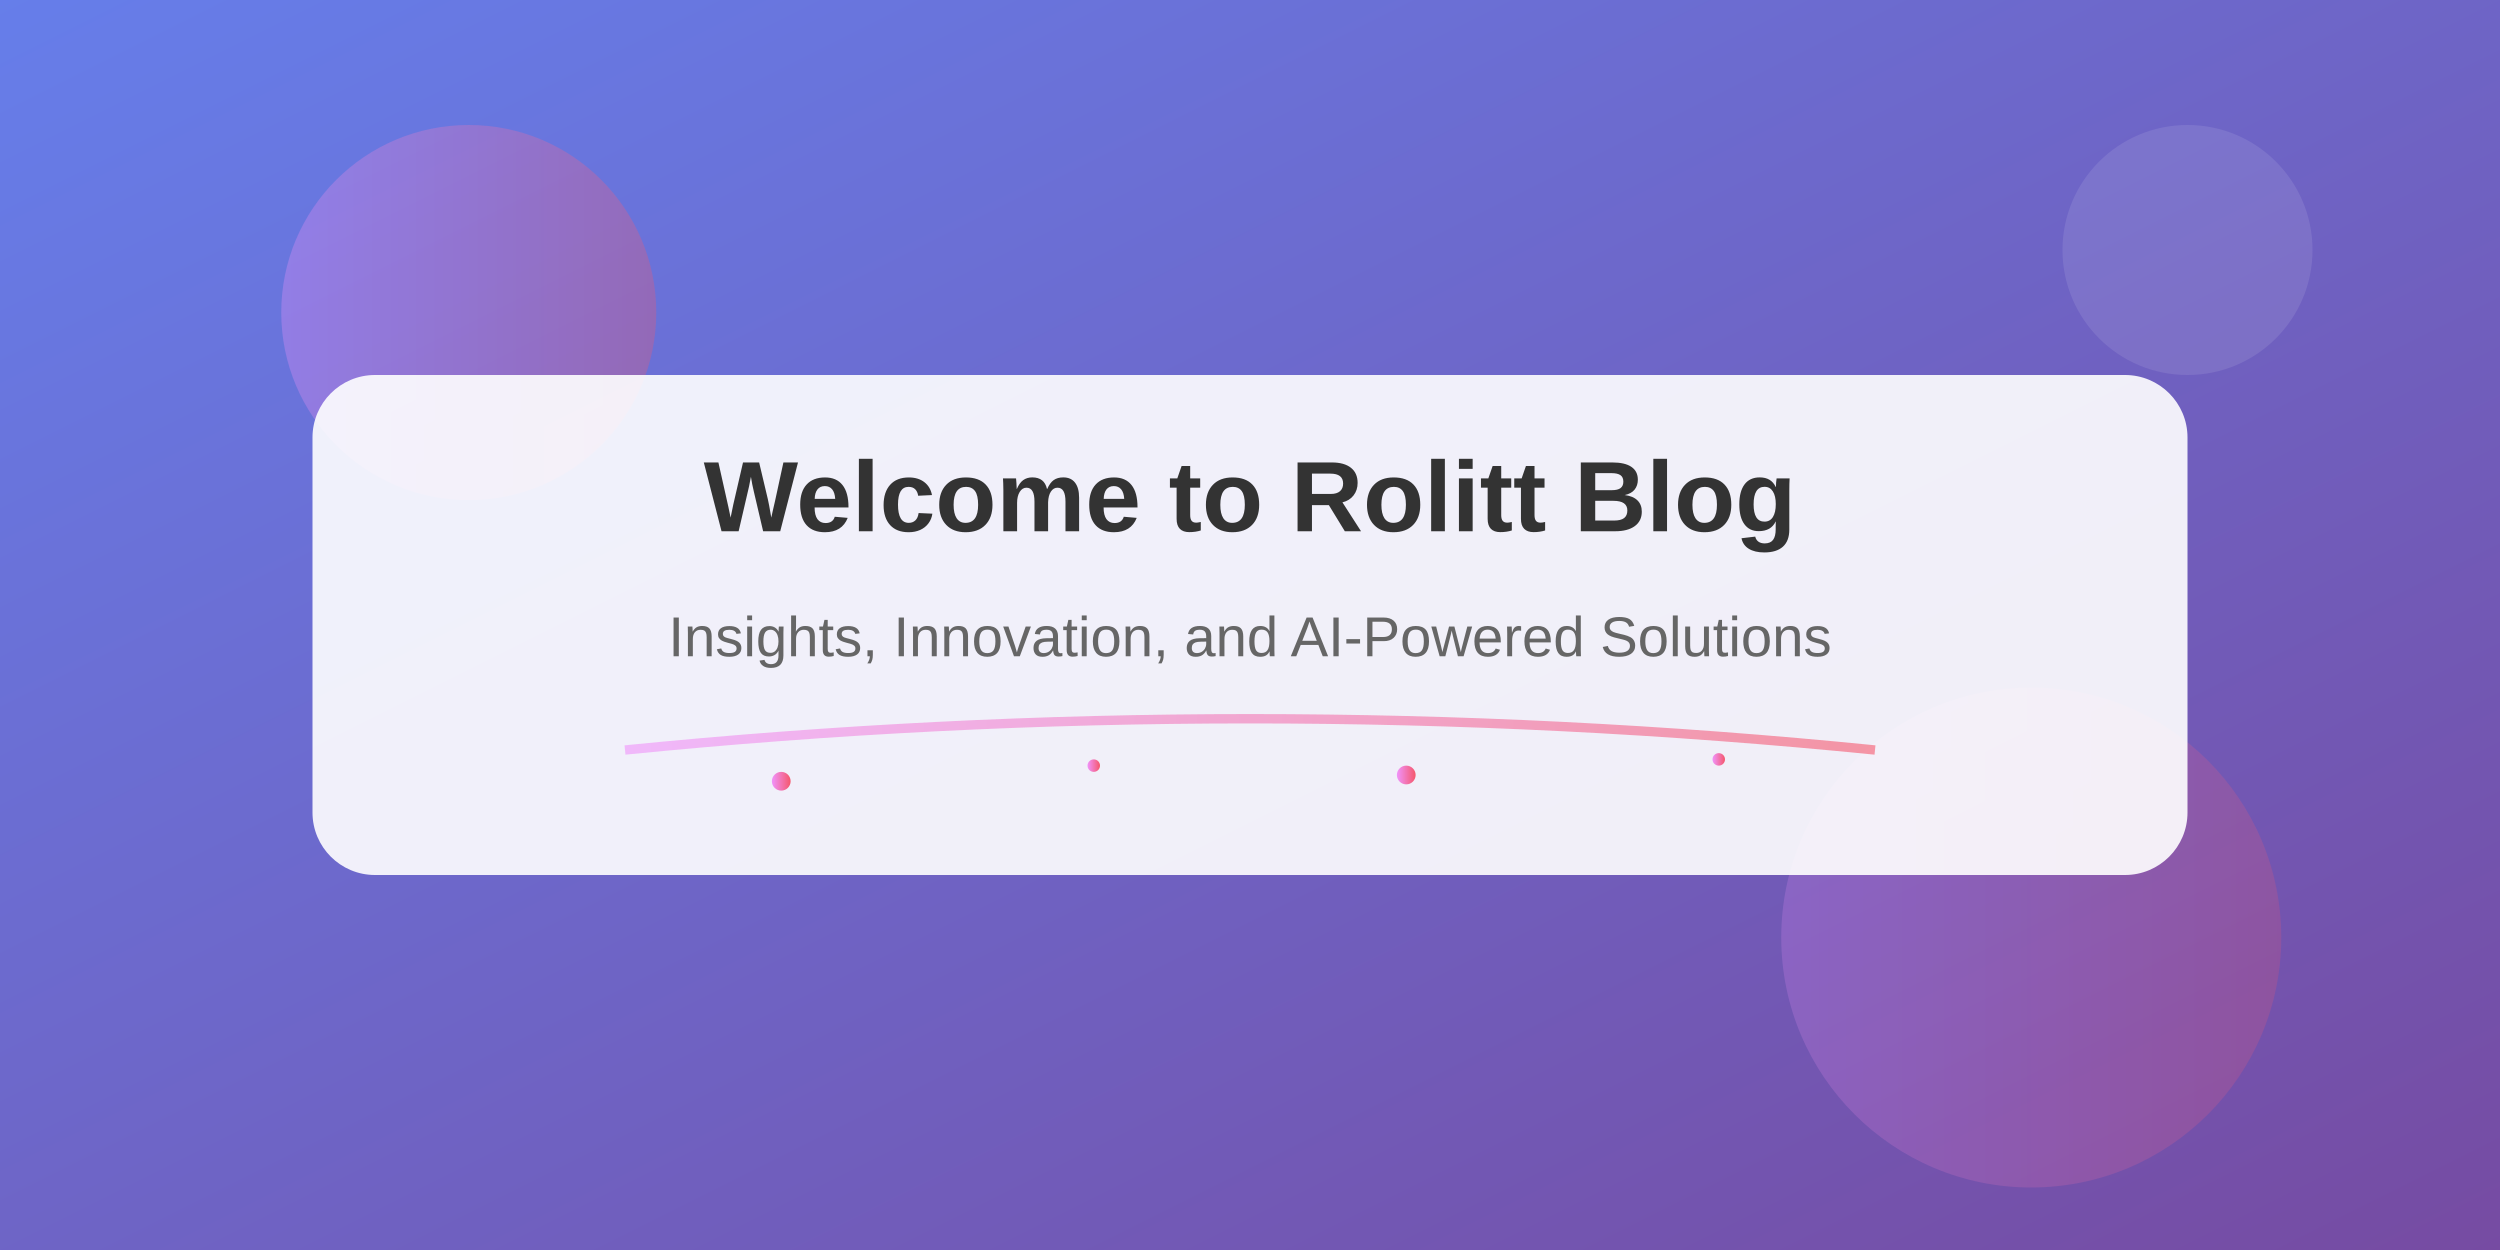
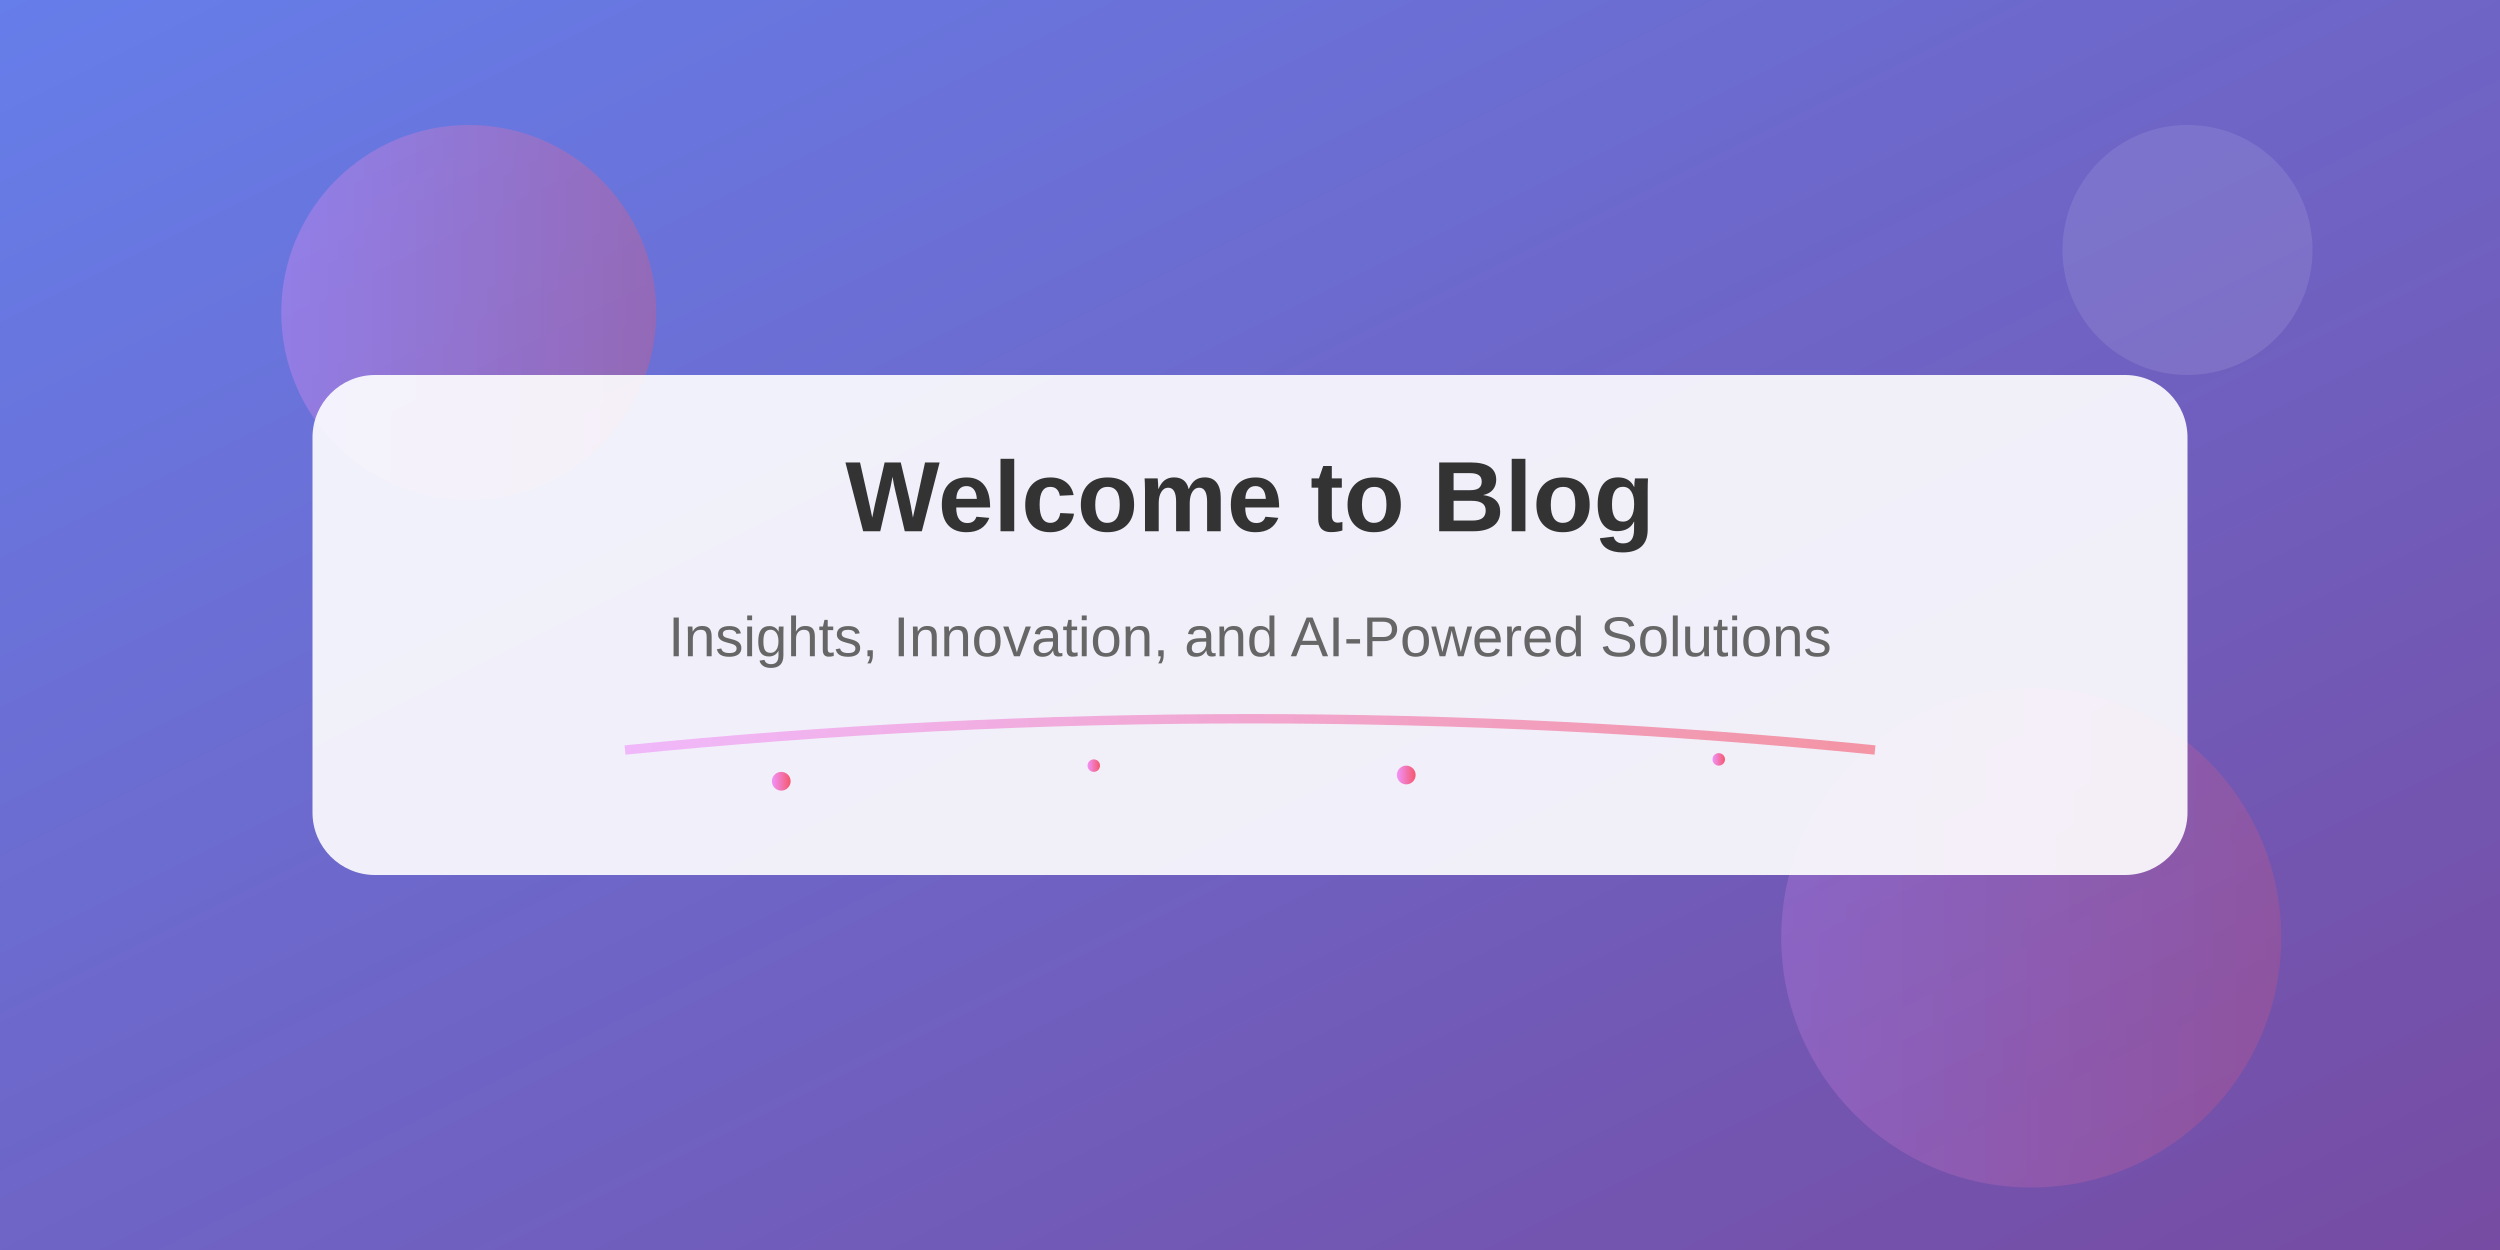
<svg xmlns="http://www.w3.org/2000/svg" width="800" height="400" viewBox="0 0 800 400" fill="none">
  <defs>
    <linearGradient id="gradient1" x1="0%" y1="0%" x2="100%" y2="100%">
      <stop offset="0%" style="stop-color:#667eea;stop-opacity:1" />
      <stop offset="100%" style="stop-color:#764ba2;stop-opacity:1" />
    </linearGradient>
    <linearGradient id="gradient2" x1="0%" y1="0%" x2="100%" y2="0%">
      <stop offset="0%" style="stop-color:#f093fb;stop-opacity:1" />
      <stop offset="100%" style="stop-color:#f5576c;stop-opacity:1" />
    </linearGradient>
  </defs>
  <rect width="800" height="400" fill="url(#gradient1)" />
  <circle cx="150" cy="100" r="60" fill="url(#gradient2)" opacity="0.3" />
  <circle cx="650" cy="300" r="80" fill="url(#gradient2)" opacity="0.2" />
  <circle cx="700" cy="80" r="40" fill="white" opacity="0.1" />
  <rect x="100" y="120" width="600" height="160" rx="20" fill="white" opacity="0.9" />
  <text x="400" y="170" font-family="Arial, sans-serif" font-size="32" font-weight="bold" text-anchor="middle" fill="#333">
-     Welcome to Rolitt Blog
+     Welcome to Blog
  </text>
  <text x="400" y="210" font-family="Arial, sans-serif" font-size="18" text-anchor="middle" fill="#666">
    Insights, Innovation, and AI-Powered Solutions
  </text>
  <path d="M200 240 Q400 220 600 240" stroke="url(#gradient2)" stroke-width="3" fill="none" opacity="0.6" />
  <circle cx="250" cy="250" r="3" fill="url(#gradient2)" />
  <circle cx="350" cy="245" r="2" fill="url(#gradient2)" />
  <circle cx="450" cy="248" r="3" fill="url(#gradient2)" />
  <circle cx="550" cy="243" r="2" fill="url(#gradient2)" />
</svg>
